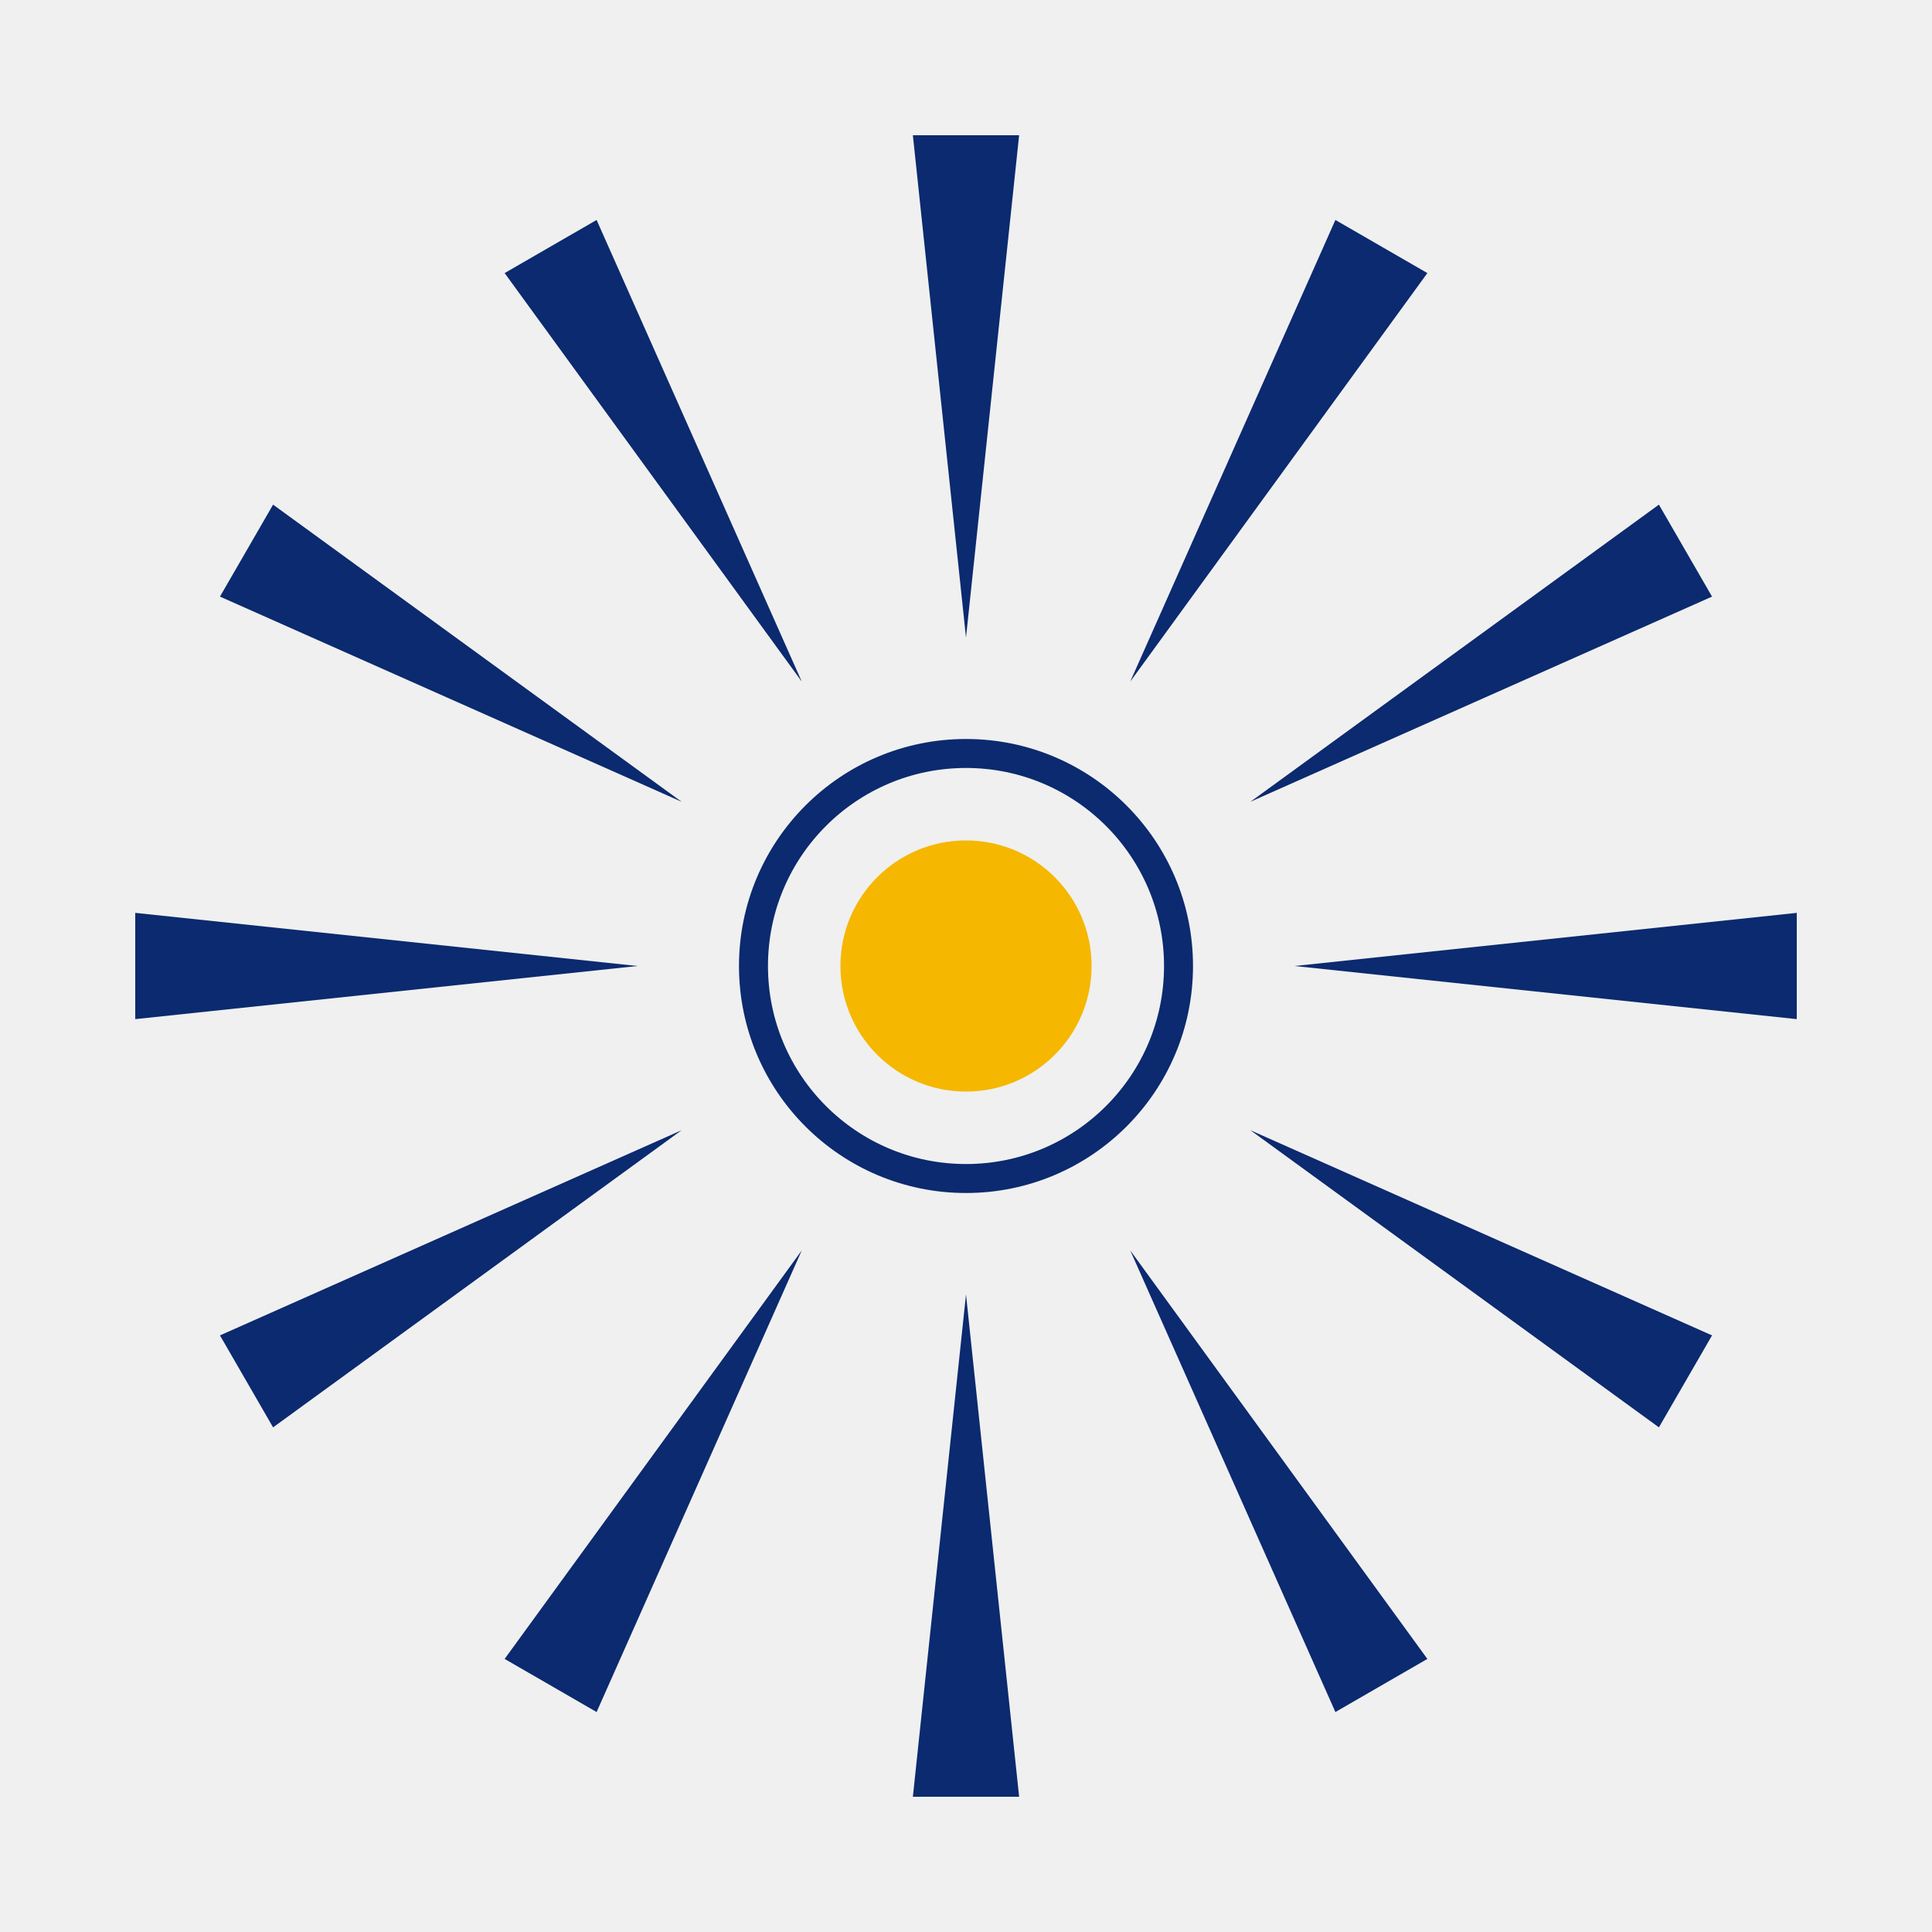
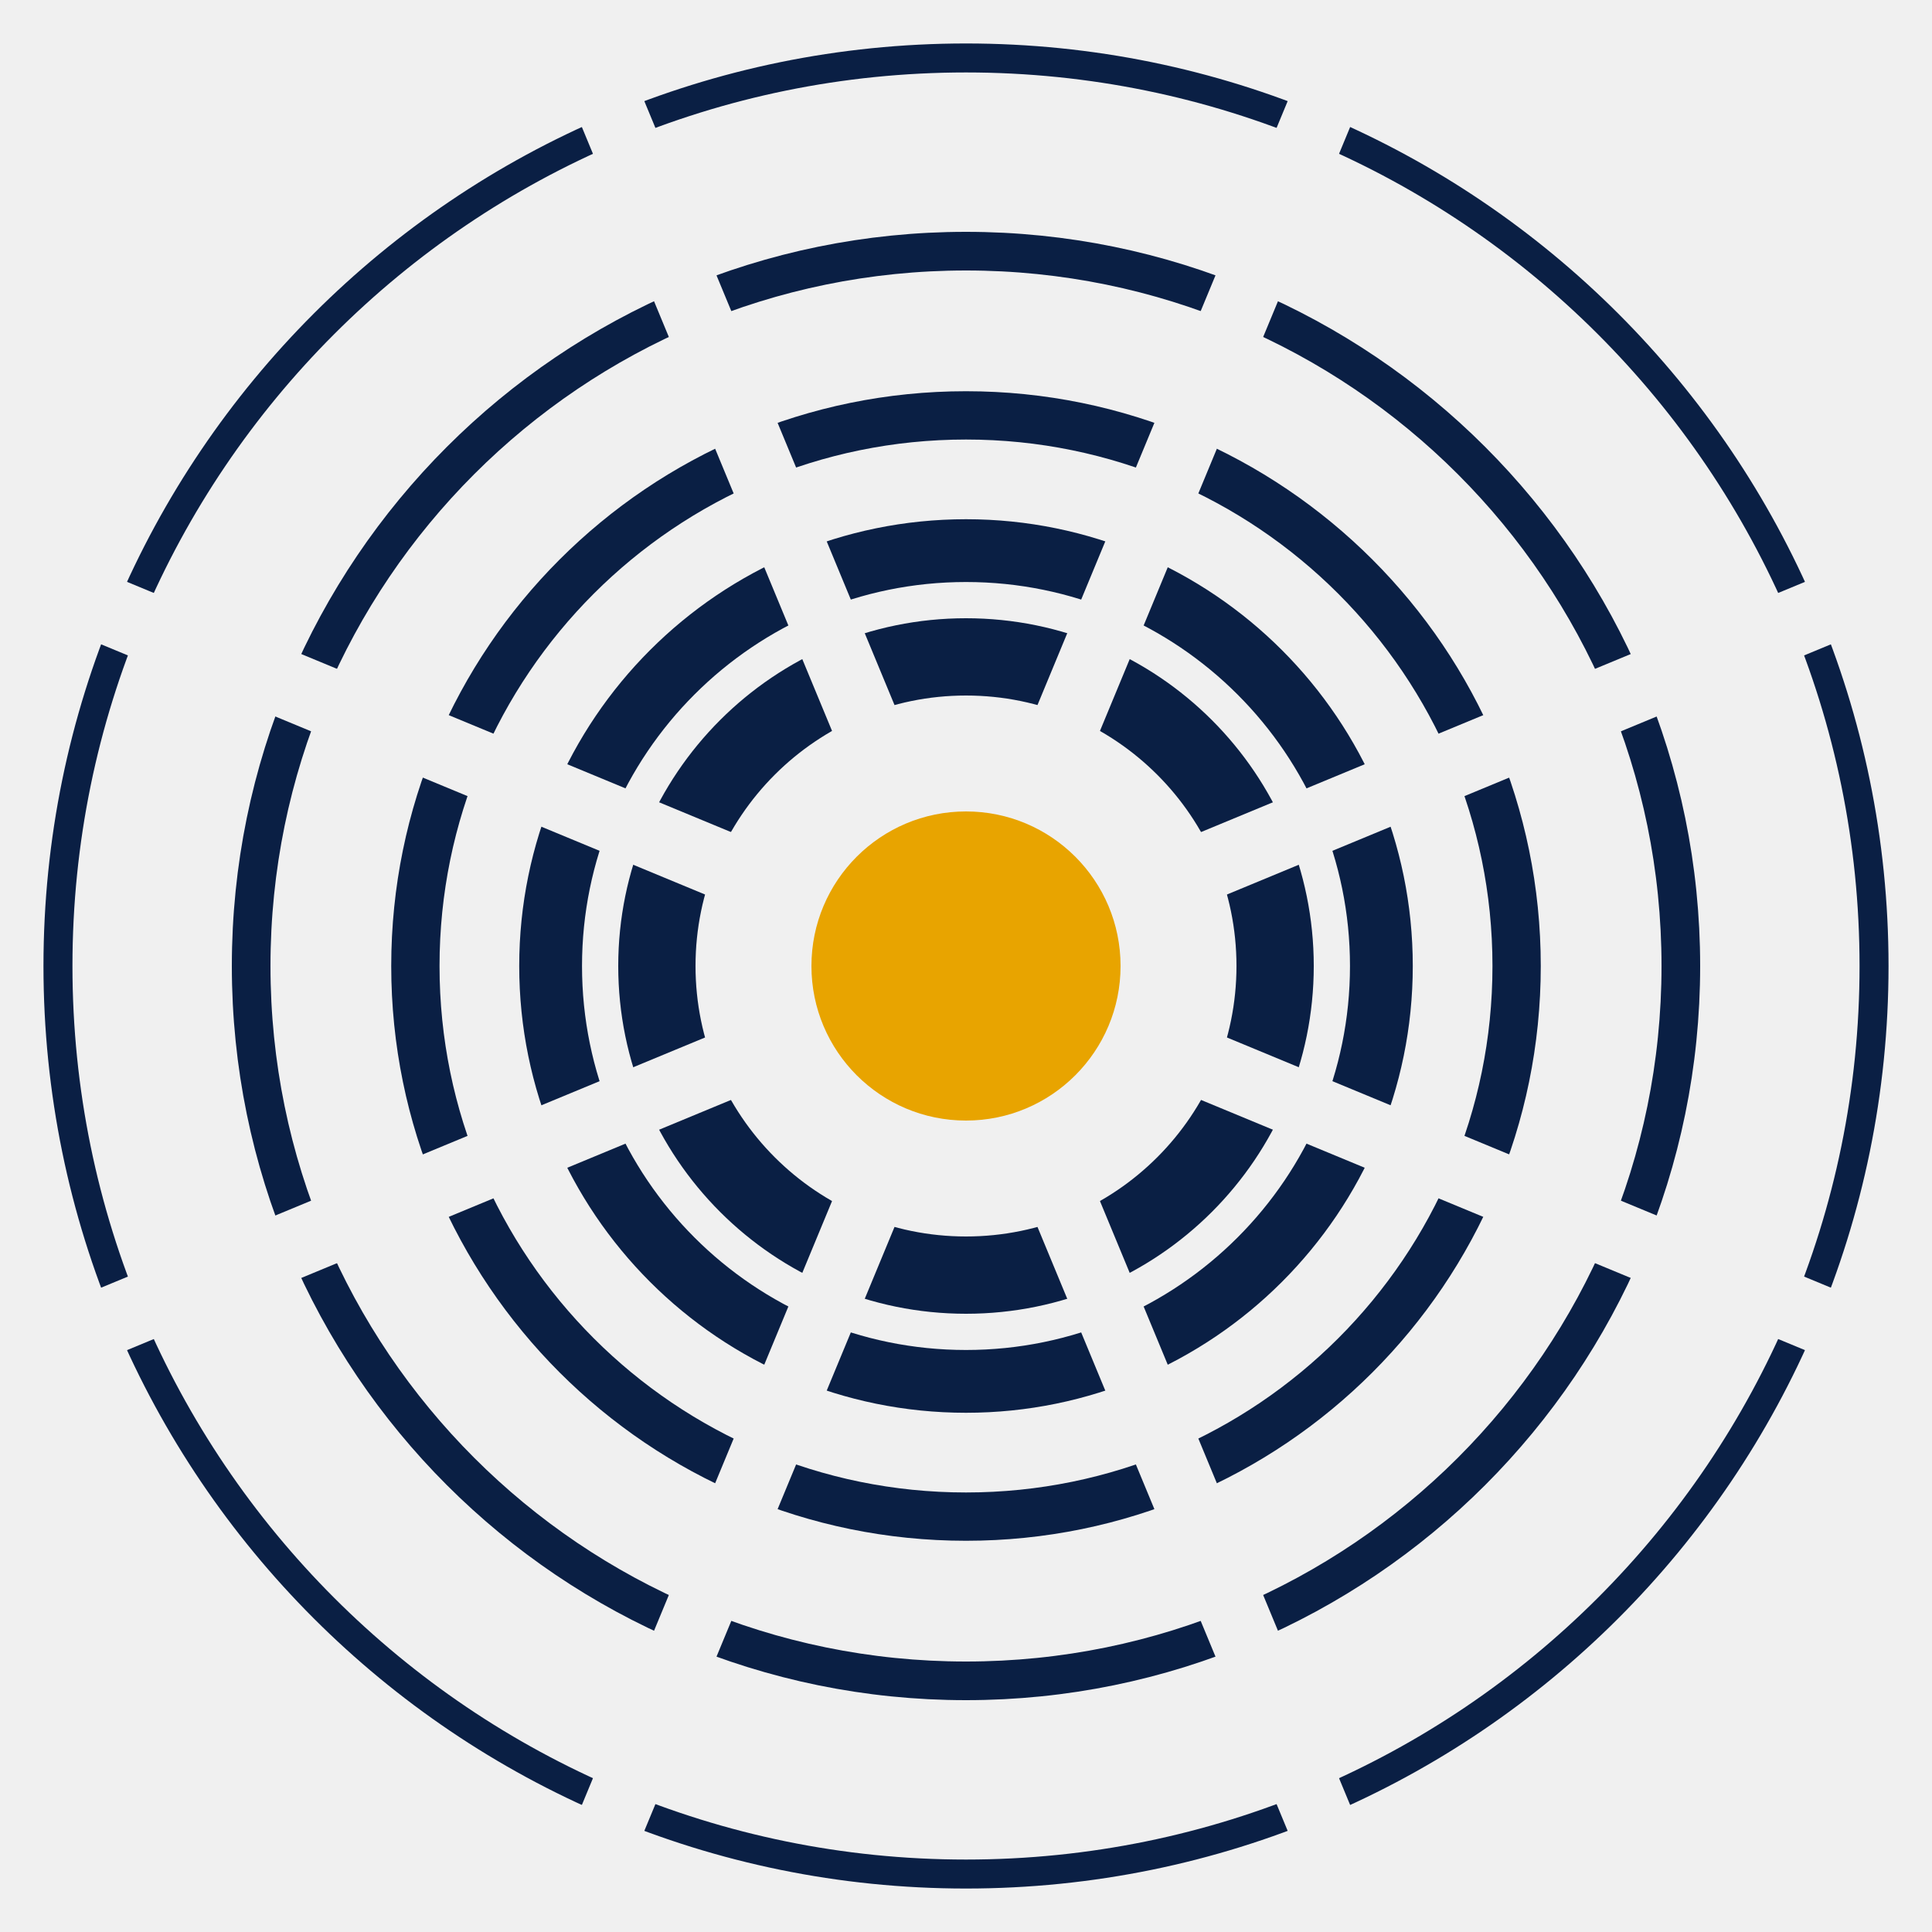
- <svg xmlns="http://www.w3.org/2000/svg" viewBox="0 0 200 200" width="400" height="400">
-   <g>
-     <path fill="#0B2A6F" d="M100.00 66.00L105.50 14.00L94.50 14.00ZM117.00 70.56L147.76 28.27L138.24 22.77ZM129.44 83.00L177.23 61.76L171.73 52.24ZM134.00 100.00L186.00 105.50L186.00 94.50ZM129.44 117.00L171.73 147.76L177.23 138.24ZM117.00 129.44L138.24 177.23L147.76 171.73ZM100.00 134.00L94.50 186.00L105.50 186.00ZM83.00 129.44L52.24 171.73L61.76 177.23ZM70.56 117.00L22.77 138.24L28.27 147.76ZM66.00 100.00L14.00 94.50L14.00 105.50ZM70.56 83.00L28.27 52.24L22.77 61.76ZM83.00 70.56L61.76 22.77L52.24 28.27Z" />
-     <circle cx="100" cy="100" r="22" fill="none" stroke="#0B2A6F" stroke-width="3" />
-     <circle cx="100" cy="100" r="13" fill="#F5B700" />
-   </g>
+ <svg xmlns="http://www.w3.org/2000/svg" viewBox="-100 -100 200 200" width="400" height="400">
+   <defs>
+     <mask id="mm" maskUnits="userSpaceOnUse" x="-100" y="-100" width="200" height="200">
+       <rect x="-100" y="-100" width="200" height="200" fill="#000" />
+       <circle r="94" fill="none" stroke="#fff" stroke-width="3" />
+       <circle r="74" fill="none" stroke="#fff" stroke-width="4" />
+       <circle r="57" fill="none" stroke="#fff" stroke-width="5" />
+       <circle r="43" fill="none" stroke="#fff" stroke-width="6.5" />
+       <circle r="32" fill="none" stroke="#fff" stroke-width="8" />
+       <g stroke="#000" stroke-width="7">
+         <path d="M20.33 8.42L101.63 42.10" />
+         <path d="M8.42 20.33L42.10 101.63" />
+         <path d="M-8.42 20.33L-42.10 101.63" />
+         <path d="M-20.33 8.42L-101.63 42.10" />
+         <path d="M-20.33 -8.42L-101.63 -42.10" />
+         <path d="M-8.42 -20.33L-42.10 -101.63" />
+         <path d="M8.42 -20.33L42.10 -101.63" />
+         <path d="M20.33 -8.42L101.63 -42.10" />
+       </g>
+     </mask>
+   </defs>
+   <rect x="-100" y="-100" width="200" height="200" fill="#0A1F44" mask="url(#mm)" />
+   <circle r="16" fill="#E8A400" />
</svg>
